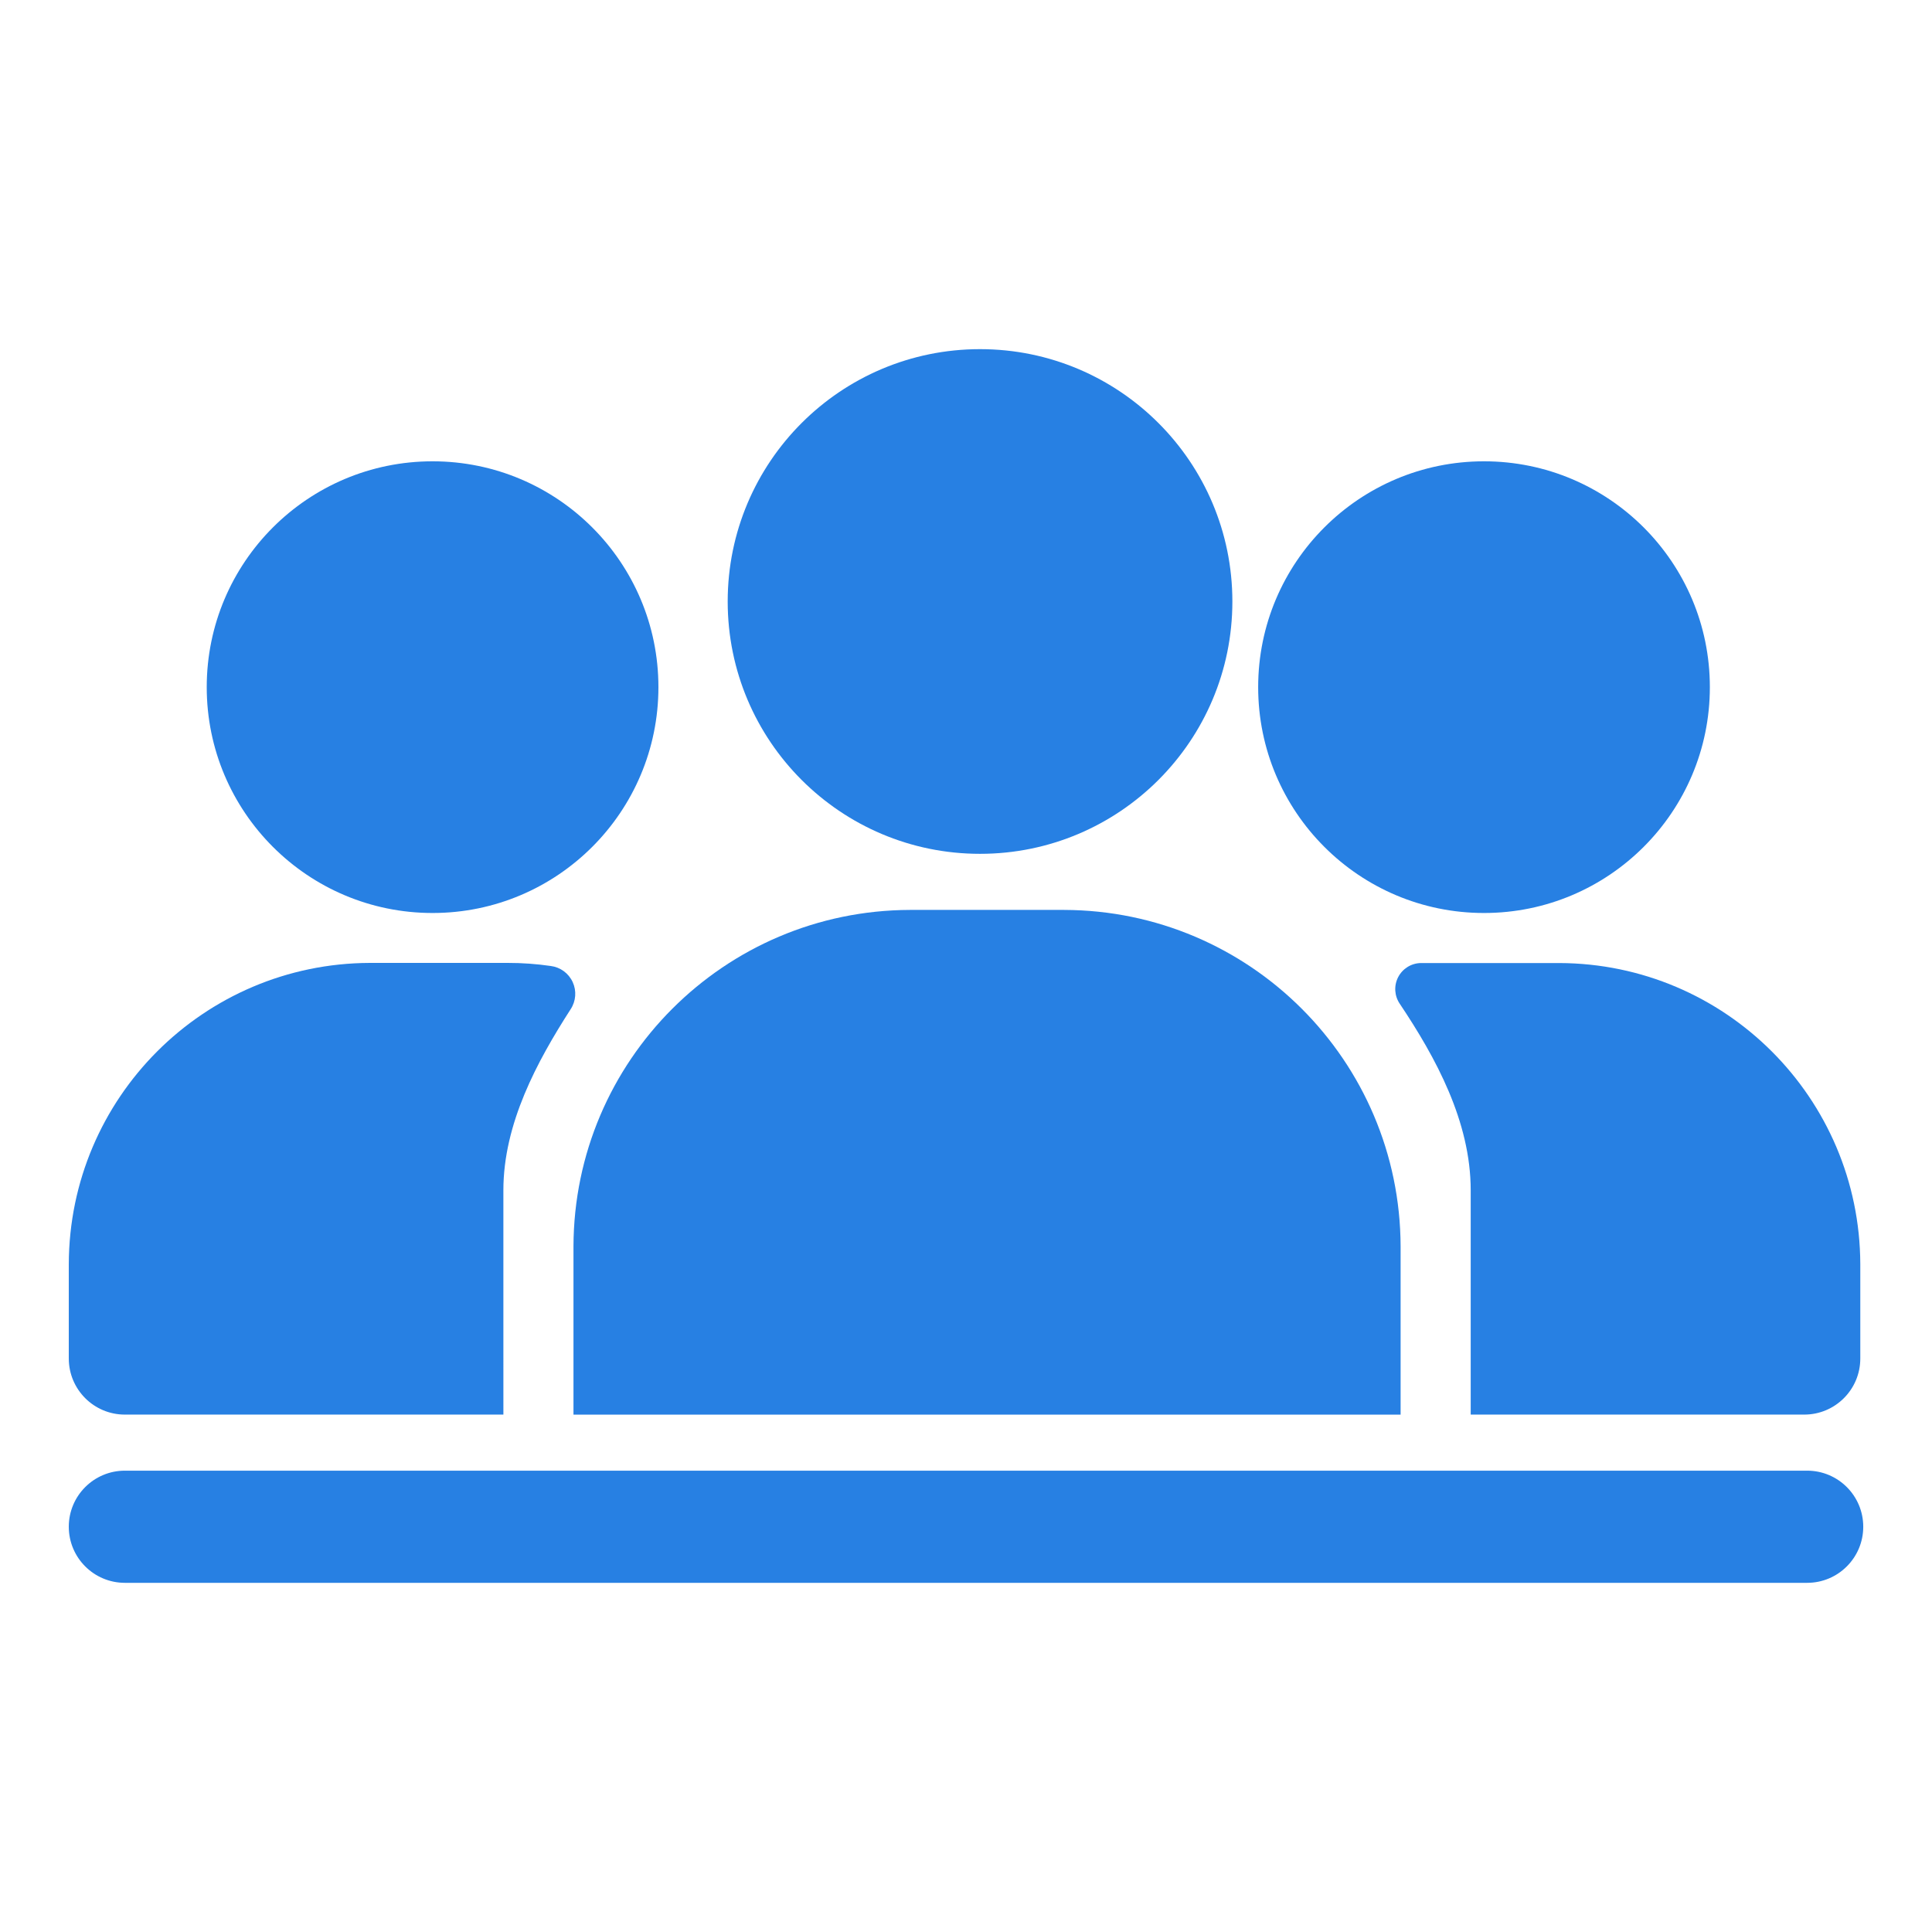
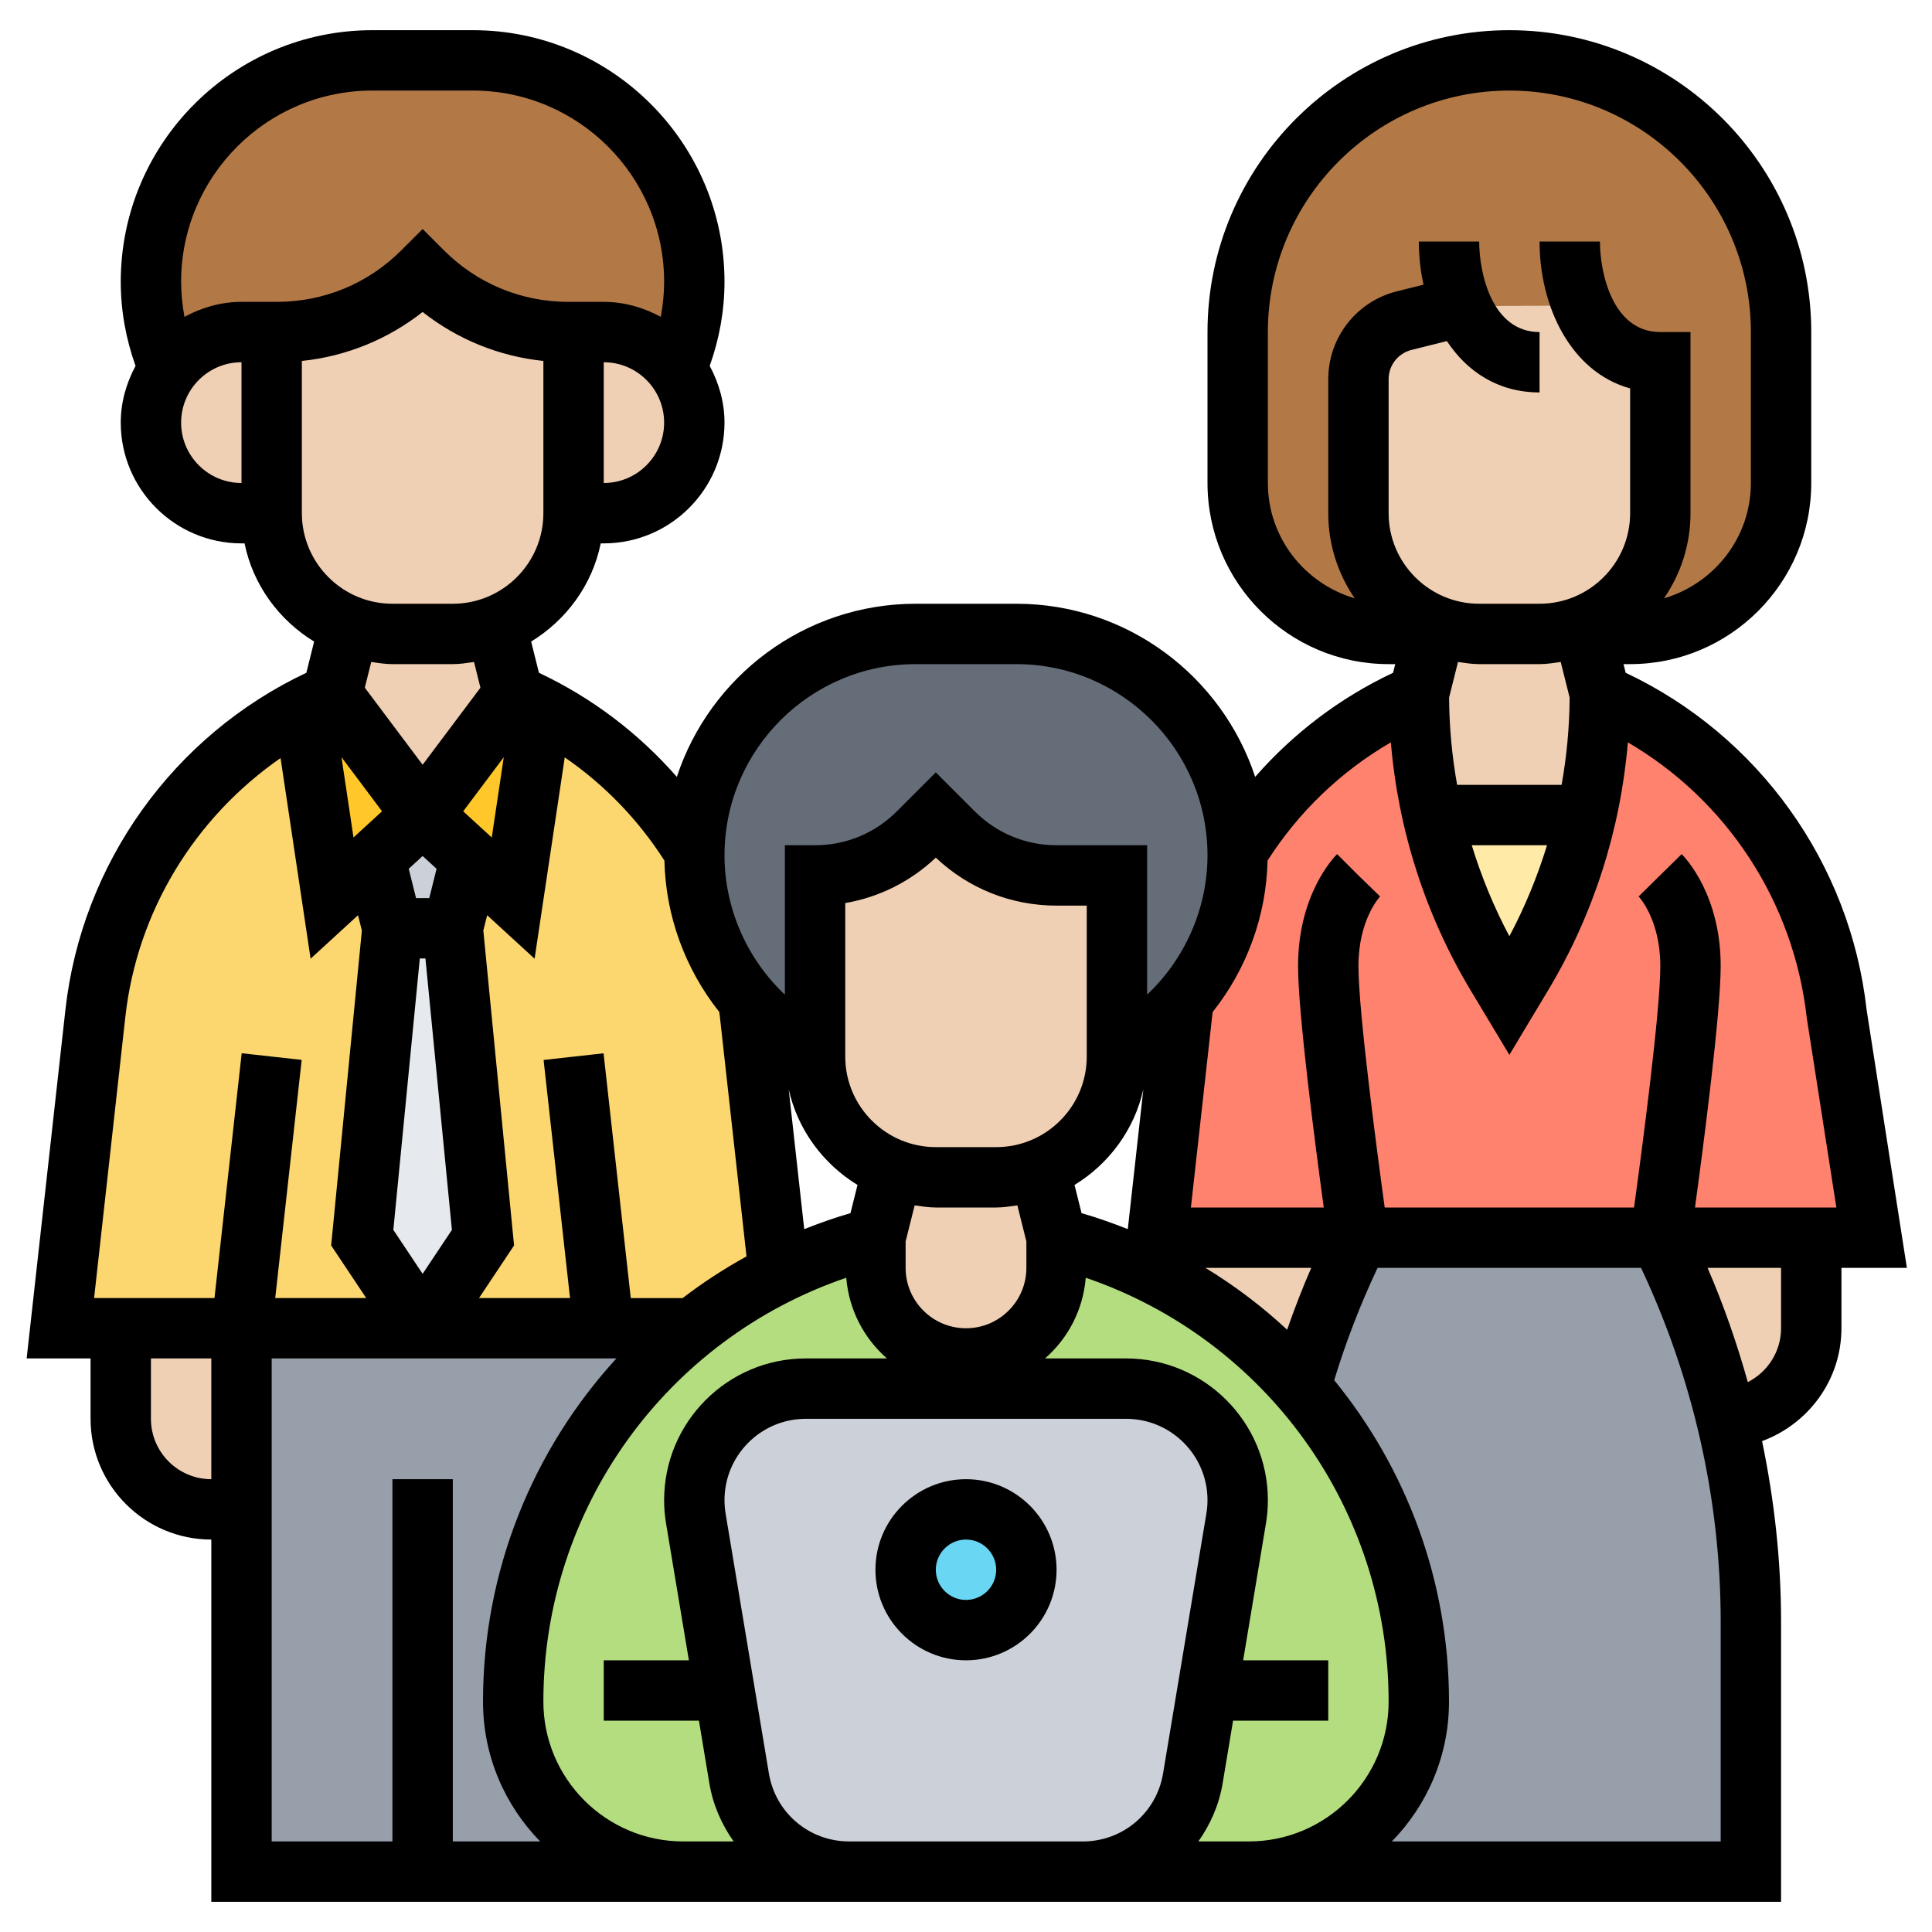
- <svg xmlns="http://www.w3.org/2000/svg" version="1.1" id="Capa_1" x="0px" y="0px" width="24" height="24" viewBox="0 0 22.958 22.958" xml:space="preserve">
-   <defs id="defs55">
- 	
- 
- 		
- 		
- 		
- 		
- 		
- 		
- 	
- 			
- 			
- 		</defs>
-   <g id="g22" transform="translate(0,-466.8082)">
- </g>
-   <g id="g24" transform="translate(0,-466.8082)">
- </g>
-   <g id="g26" transform="translate(0,-466.8082)">
- </g>
-   <g id="g28" transform="translate(0,-466.8082)">
- </g>
-   <g id="g30" transform="translate(0,-466.8082)">
- </g>
-   <g id="g32" transform="translate(0,-466.8082)">
- </g>
-   <g id="g34" transform="translate(0,-466.8082)">
- </g>
-   <g id="g36" transform="translate(0,-466.8082)">
- </g>
-   <g id="g38" transform="translate(0,-466.8082)">
- </g>
-   <g id="g40" transform="translate(0,-466.8082)">
- </g>
-   <g id="g42" transform="translate(0,-466.8082)">
- </g>
-   <g id="g44" transform="translate(0,-466.8082)">
- </g>
-   <g id="g46" transform="translate(0,-466.8082)">
- </g>
-   <g id="g48" transform="translate(0,-466.8082)">
- </g>
-   <g id="g50" transform="translate(0,-466.8082)">
- </g>
-   <g id="g868" transform="matrix(0.562923,0,0,0.562923,5.489959,27.59976)">
-     <g style="fill:#2780e3;fill-opacity:1" transform="matrix(0.3093724,0,0,0.3093724,10.09985,-37.79742)" id="g855">
-       <circle cx="2.701" cy="4.736" r="17.218" id="circle4" style="fill:#2780e3;fill-opacity:1;stroke-width:0.957" />
-       <path d="M 59.139,71.696 H -55.65 a 3.826,3.826 0 1 1 0,-7.653 H 59.139 a 3.826,3.826 0 0 1 0,7.653 z" id="path6" style="fill:#2780e3;fill-opacity:1;stroke-width:0.957" />
-       <path d="M 31.398,48.739 A 23.025,23.025 0 0 0 8.44,25.781 H -2.082 A 23.025,23.025 0 0 0 -25.04,48.739 v 11.479 h 56.438 z" id="path8" style="fill:#2780e3;fill-opacity:1;stroke-width:0.957" />
-       <circle cx="37.089" cy="10.581" r="15.41" id="circle10" style="fill:#2780e3;fill-opacity:1;stroke-width:0.957" />
-       <path d="m 42.226,29.406 h -9.451 a 1.779,1.779 0 0 0 -1.425,2.793 c 2.439,3.645 4.831,8.016 4.831,12.713 v 15.305 h 22.757 a 3.826,3.826 0 0 0 3.826,-3.826 v -6.447 A 20.605,20.605 0 0 0 42.226,29.406 Z" id="path12" style="fill:#2780e3;fill-opacity:1;stroke-width:0.957" />
-       <circle cx="-34.654" cy="10.581" r="15.41" id="circle14" style="fill:#2780e3;fill-opacity:1;stroke-width:0.957" />
-       <path d="m -29.823,44.912 c 0,-4.544 2.296,-8.791 4.592,-12.359 a 1.913,1.913 0 0 0 -1.358,-2.946 20.241,20.241 0 0 0 -2.927,-0.21 h -9.422 a 20.605,20.605 0 0 0 -20.538,20.547 v 6.447 a 3.826,3.826 0 0 0 3.826,3.826 h 25.828 z" id="path16" style="fill:#2780e3;fill-opacity:1;stroke-width:0.957" />
+ <svg xmlns="http://www.w3.org/2000/svg" id="Layer_5" enable-background="new 0 0 64 64" height="512" viewBox="0 0 64 64" width="512">
+   <g>
+     <g>
+       <g>
+         <path d="m14 62h-6v-12-6h6 6 2.94l-2.58 2.62c-2.12 2.71-3.36 6.12-3.36 9.75 0 1.55.63 2.96 1.65 3.98s2.43 1.65 3.98 1.65z" fill="#969faa" />
+       </g>
+       <g>
+         <path d="m13 30.75h2l1 10.25-2 3-2-3z" fill="#e6e9ed" />
+       </g>
+       <g>
+         <path d="m14 27 1.58 1.45-.58 2.3h-2l-.58-2.3z" fill="#ccd1d9" />
+       </g>
+       <g>
+         <path d="m13 30.75-1 10.25 2 3h-6-4-2l1.16-10.43c.26-2.34 1.14-4.52 2.49-6.35 1.15-1.55 2.65-2.85 4.41-3.77l.94 6.3 1.42-1.3z" fill="#fcd770" />
+       </g>
+       <g>
+         <path d="m23 28.2h.01c-.01.04-.01.09-.01.13 0 1.15.27 2.28.78 3.28.27.54.6 1.05 1.01 1.51l-.01.01c.03.14.04.29.06.44l.96 8.61c-1.02.5-1.98 1.12-2.86 1.82h-2.94-6l2-3-1-10.25.58-2.3 1.42 1.3.94-6.3c2.1 1.11 3.85 2.76 5.06 4.75z" fill="#fcd770" />
+       </g>
+       <g>
+         <path d="m17 23c.32.14.63.29.94.45l-.94 6.3-1.42-1.3-1.58-1.45z" fill="#ffc729" />
+       </g>
+       <g>
+         <path d="m12.42 28.45-1.42 1.3-.94-6.3c.31-.16.62-.31.94-.45l3 4z" fill="#ffc729" />
+       </g>
+       <g>
+         <path d="m8 11c-.99 0-1.87.48-2.41 1.22-.38-.9-.59-1.88-.59-2.89 0-4.05 3.28-7.33 7.33-7.33h3.34c2.03 0 3.86.82 5.18 2.15 1.33 1.32 2.15 3.15 2.15 5.18 0 1.01-.21 1.99-.59 2.89-.09-.12-.18-.23-.29-.34-.54-.54-1.29-.88-2.12-.88h-1-.17c-1.81 0-3.55-.72-4.83-2-1.28 1.28-3.02 2-4.83 2h-.17z" fill="#b27946" />
+       </g>
+       <g>
+         <path d="m45 17c0 1.7 1.06 3.16 2.57 3.73v.01l-.07.26h-1.5c-2.76 0-5-2.24-5-5v-5c0-4.97 4.03-9 9-9 2.48 0 4.74 1.01 6.36 2.64 1.63 1.62 2.64 3.88 2.64 6.36v5c0 2.76-2.24 5-5 5h-1.5l-.07-.26v-.01c1.51-.57 2.57-2.03 2.57-3.73v-5c-1.25 0-2.11-.79-2.59-1.87l-3.99.01-1.91.48c-.89.22-1.51 1.02-1.51 1.94z" fill="#b27946" />
+       </g>
+       <g>
+         <path d="m58 53.71v8.29h-16.63c3.11 0 5.63-2.52 5.63-5.63 0-3.63-1.24-7.04-3.36-9.75-.18-.23-.37-.46-.56-.68.48-1.7 1.13-3.35 1.92-4.94h10c.96 1.92 1.69 3.93 2.19 5.99.54 2.19.81 4.45.81 6.72z" fill="#969faa" />
+       </g>
+       <g>
+         <path d="m55 41h-10-6.67l.83-7.43c.02-.15.03-.3.06-.44l-.01-.01c1.15-1.32 1.79-3.02 1.79-4.79 0-.05 0-.09-.01-.14h.01c1.39-2.27 3.47-4.1 6-5.19 0 1.36.15 2.7.45 4h.01c.41 1.85 1.12 3.64 2.11 5.29l.43.71.43-.71c.99-1.65 1.7-3.44 2.11-5.29h.01c.3-1.3.45-2.64.45-4 2.16.92 4 2.4 5.35 4.22 1.35 1.83 2.23 4.01 2.49 6.35l1.16 7.43h-2z" fill="#ff826e" />
+       </g>
+       <g>
+         <path d="m47.46 27h5.08c-.41 1.85-1.12 3.64-2.11 5.29l-.43.71-.43-.71c-.99-1.65-1.7-3.44-2.11-5.29z" fill="#ffeaa7" />
+       </g>
+       <g>
+         <path d="m43.64 46.62c-.18-.23-.37-.46-.56-.68-1.35-1.55-3.01-2.83-4.88-3.76-1-.5-2.08-.9-3.2-1.18v1c0 .83-.34 1.58-.88 2.12s-1.29.88-2.12.88c-1.66 0-3-1.34-3-3v-1c-1.12.28-2.19.68-3.2 1.18-1.02.5-1.98 1.12-2.86 1.82l-2.58 2.62c-2.12 2.71-3.36 6.12-3.36 9.75 0 1.55.63 2.96 1.65 3.98s2.43 1.65 3.98 1.65h1.3 4.2 7.74 5.13.37c3.11 0 5.63-2.52 5.63-5.63 0-3.63-1.24-7.04-3.36-9.75z" fill="#b4dd7f" />
+       </g>
+       <g>
+         <path d="m40.99 28.19c.01.05.01.09.01.14 0 1.77-.64 3.47-1.79 4.79-.33.4-.71.76-1.14 1.08l-1.07.8v-6h-2c-1.28 0-2.51-.51-3.41-1.41l-.59-.59-.59.59c-.9.9-2.13 1.41-3.41 1.41v6l-1.07-.8c-.43-.32-.81-.68-1.14-1.08-.41-.46-.74-.97-1.01-1.51-.51-1-.78-2.13-.78-3.28 0-.04 0-.09.01-.13.06-3.99 3.31-7.2 7.32-7.2h3.34c2.03 0 3.86.82 5.18 2.15 1.3 1.29 2.11 3.06 2.14 5.04z" fill="#656d78" />
+       </g>
+       <g>
+         <path d="m41 49.69c0 .21-.02.41-.05.61l-.95 5.7-.49 2.91c-.29 1.78-1.83 3.09-3.64 3.09h-7.74c-1.81 0-3.35-1.31-3.64-3.09l-.49-2.91-.95-5.7c-.03-.2-.05-.4-.05-.61 0-2.04 1.65-3.69 3.69-3.69h5.31 5.31c1.02 0 1.94.41 2.61 1.08s1.08 1.59 1.08 2.61z" fill="#ccd1d9" />
+       </g>
+       <g>
+         <circle cx="32" cy="52" fill="#69d6f4" r="2" />
+       </g>
+       <g>
+         <path d="m8 44v6h-1c-1.66 0-3-1.34-3-3v-3z" fill="#f0d0b4" />
+       </g>
+       <g>
+         <path d="m22.41 12.22c.37.5.59 1.11.59 1.78 0 1.66-1.34 3-3 3h-1v-6h1c.83 0 1.58.34 2.12.88.11.11.2.22.29.34z" fill="#f0d0b4" />
+       </g>
+       <g>
+         <path d="m19 11v6c0 1.7-1.06 3.16-2.57 3.73-.44.18-.93.27-1.43.27h-2c-.51 0-.99-.09-1.43-.27-1.51-.57-2.57-2.03-2.57-3.73v-6h.17c1.81 0 3.55-.72 4.83-2 1.28 1.28 3.02 2 4.83 2z" fill="#f0d0b4" />
+       </g>
+       <g>
+         <path d="m9 11v6h-1c-.83 0-1.58-.34-2.12-.88s-.88-1.29-.88-2.12c0-.67.22-1.28.59-1.78.54-.74 1.42-1.22 2.41-1.22z" fill="#f0d0b4" />
+       </g>
+       <g>
+         <path d="m11.57 20.73c.44.18.92.27 1.43.27h2c.5 0 .99-.09 1.43-.27l.57 2.27-3 4-3-4z" fill="#f0d0b4" />
+       </g>
+       <g>
+         <path d="m35 41v1c0 .83-.34 1.58-.88 2.12s-1.29.88-2.12.88c-1.66 0-3-1.34-3-3v-1l.57-2.27c.44.18.92.27 1.43.27h2c.5 0 .99-.09 1.43-.27z" fill="#f0d0b4" />
+       </g>
+       <g>
+         <path d="m37 29v6c0 1.7-1.06 3.16-2.57 3.73-.44.18-.93.27-1.43.27h-2c-.51 0-.99-.09-1.43-.27-1.51-.57-2.57-2.03-2.57-3.73v-6c1.28 0 2.51-.51 3.41-1.41l.59-.59.59.59c.9.9 2.13 1.41 3.41 1.41z" fill="#f0d0b4" />
+       </g>
+       <g>
+         <path d="m38.33 41h6.67c-.79 1.59-1.44 3.24-1.92 4.94-1.35-1.55-3.01-2.83-4.88-3.76z" fill="#f0d0b4" />
+       </g>
+       <g>
+         <path d="m60 44c0 1.59-1.24 2.89-2.8 2.99h-.01c-.5-2.06-1.23-4.07-2.19-5.99h5z" fill="#f0d0b4" />
+       </g>
+       <g>
+         <path d="m53 23c0 1.36-.15 2.7-.45 4h-.01-5.08-.01c-.3-1.3-.45-2.64-.45-4l.5-2 .07-.26v-.01c.44.18.92.27 1.43.27h2c.51 0 .99-.09 1.43-.27v.01l.07.26z" fill="#f0d0b4" />
+       </g>
+       <g>
+         <path d="m52.41 10.13c.48 1.08 1.34 1.87 2.59 1.87v5c0 1.7-1.06 3.16-2.57 3.73-.44.18-.92.27-1.43.27h-2c-.51 0-.99-.09-1.43-.27-1.51-.57-2.57-2.03-2.57-3.73v-4.44c0-.92.62-1.72 1.51-1.94l1.91-.48z" fill="#f0d0b4" />
+       </g>
+     </g>
+     <g>
+       <path d="m32 49c-1.654 0-3 1.346-3 3s1.346 3 3 3 3-1.346 3-3-1.346-3-3-3zm0 4c-.551 0-1-.449-1-1s.449-1 1-1 1 .449 1 1-.449 1-1 1z" />
+       <path d="m63.168 42-1.333-8.541c-.54-4.859-3.58-9.096-7.982-11.172l-.072-.287h.219c3.309 0 6-2.691 6-6v-5c0-5.514-4.486-10-10-10s-10 4.486-10 10v5c0 3.309 2.691 6 6 6h.219l-.072.287c-1.759.828-3.302 2.002-4.568 3.448-1.095-3.326-4.225-5.735-7.912-5.735h-3.333c-3.687 0-6.818 2.409-7.913 5.735-1.266-1.446-2.809-2.62-4.568-3.448l-.258-1.034c1.164-.713 2.024-1.874 2.305-3.253h.1c2.206 0 4-1.794 4-4 0-.683-.188-1.316-.49-1.879.319-.896.49-1.83.49-2.788 0-4.595-3.738-8.333-8.333-8.333h-3.333c-4.596 0-8.334 3.738-8.334 8.333 0 .958.171 1.892.49 2.788-.302.563-.49 1.196-.49 1.879 0 2.206 1.794 4 4 4h.101c.281 1.38 1.141 2.541 2.305 3.253l-.258 1.034c-4.402 2.076-7.443 6.313-7.982 11.172l-1.283 11.541h2.117v2c0 2.206 1.794 4 4 4v12h15.631 1.296 4.202 7.741 5.13.369 17.631v-9.292c0-2.003-.221-4.005-.629-5.969 1.534-.566 2.629-2.028 2.629-3.739v-2zm-14.168-20h2c.24 0 .47-.038.701-.071l.295 1.18c-.006.973-.096 1.94-.266 2.891h-3.461c-.17-.951-.26-1.918-.266-2.891l.295-1.18c.232.033.462.071.702.071zm2.247 6c-.319 1.039-.733 2.049-1.247 3.013-.513-.964-.928-1.974-1.246-3.013zm-9.247-12v-5c0-4.411 3.589-8 8-8s8 3.589 8 8v5c0 1.813-1.22 3.331-2.877 3.82.552-.804.877-1.774.877-2.82v-6h-1c-1.582 0-2-1.962-2-3h-2c0 2.147 1.026 4.318 3 4.867v4.133c0 1.654-1.346 3-3 3h-2c-1.654 0-3-1.346-3-3v-4.438c0-.46.312-.859.758-.97l1.171-.293c.671 1.011 1.698 1.701 3.071 1.701v-2c-1.582 0-2-1.962-2-3h-2c0 .482.053.964.156 1.43l-.883.221c-1.338.334-2.273 1.531-2.273 2.911v4.438c0 1.046.325 2.016.877 2.82-1.657-.489-2.877-2.007-2.877-3.82zm4.074 8.591c.243 2.896 1.139 5.707 2.64 8.211l1.286 2.141 1.285-2.141c1.502-2.504 2.397-5.315 2.64-8.21 3.271 1.909 5.498 5.276 5.927 9.131l.98 6.277h-4.683c.284-2.086.851-6.433.851-8 0-2.347-1.161-3.575-1.293-3.707l-1.425 1.403c.029.031.718.785.718 2.304 0 1.503-.608 6.089-.87 8h-8.26c-.262-1.911-.87-6.496-.87-8 0-1.519.689-2.273.718-2.304l-.718-.696-.707-.707c-.132.132-1.293 1.36-1.293 3.707 0 1.567.567 5.914.851 8h-4.401l.703-6.322c.006-.052.013-.104.02-.156 1.125-1.417 1.777-3.18 1.816-5.014 1.041-1.626 2.434-2.957 4.085-3.917zm-3.436 19.458c-.825-.769-1.731-1.455-2.706-2.049h3.504c-.292.673-.558 1.357-.798 2.049zm-15.997-3.332-.514-4.631c.299 1.341 1.141 2.47 2.279 3.167l-.233.934c-.525.151-1.033.332-1.532.53zm3.359.407.299-1.194c.231.032.461.07.701.07h2c.24 0 .47-.038.701-.071l.299 1.195v.876c0 1.103-.897 2-2 2s-2-.897-2-2zm3-3.124h-2c-1.654 0-3-1.346-3-3v-5.085c1.122-.193 2.159-.709 3-1.504 1.086 1.026 2.5 1.589 4 1.589h1v5c0 1.654-1.346 3-3 3zm2.828 2.187-.233-.934c1.139-.697 1.981-1.826 2.28-3.168l-.515 4.631c-.5-.197-1.008-.378-1.532-.529zm-5.495-18.187h3.333c3.493 0 6.334 2.841 6.334 6.333 0 1.748-.738 3.426-2 4.615v-4.948h-3c-1.022 0-1.984-.398-2.707-1.121l-1.293-1.293-1.293 1.293c-.723.723-1.685 1.121-2.707 1.121h-1v4.949c-1.262-1.189-2-2.867-2-4.615 0-3.493 2.841-6.334 6.333-6.334zm-8.323 6.509c.039 1.833.691 3.597 1.817 5.014.007.053.014.104.02.158l.882 7.939c-.745.409-1.451.872-2.118 1.382h-1.716l-.901-8.11-1.987.221.876 7.887h-3.015l1.161-1.742-1.018-10.432.127-.508 1.571 1.44.999-6.669c1.312.903 2.431 2.058 3.302 3.42zm-9.354-1.634-.946.867-.398-2.66zm1.344 1.482.462.423-.242.97h-.438l-.242-.97zm2.688-3.274-.398 2.66-.946-.867zm-2.781 6.667h.186l.877 8.992-.97 1.455-.97-1.455zm6.093-15.75v-4c1.103 0 2 .897 2 2s-.897 2-2 2zm-14-2c0-1.103.897-2 2-2v4c-1.103 0-2-.897-2-2zm3.171-4h-.171-1c-.687 0-1.323.19-1.889.496-.071-.382-.111-.769-.111-1.163 0-3.492 2.841-6.333 6.333-6.333h3.333c3.493 0 6.334 2.841 6.334 6.333 0 .393-.04.781-.111 1.162-.566-.305-1.202-.495-1.889-.495h-1-.171c-1.557 0-3.021-.606-4.122-1.707l-.707-.707-.707.707c-1.101 1.101-2.564 1.707-4.122 1.707zm.829 1.957c1.466-.153 2.843-.712 4-1.622 1.157.91 2.534 1.469 4 1.622v5.043c0 1.654-1.346 3-3 3h-2c-1.654 0-3-1.346-3-3zm3 10.043h2c.24 0 .47-.038.702-.071l.213.852-1.915 2.552-1.915-2.553.213-.852c.232.034.462.072.702.072zm-8.847 11.68c.389-3.5 2.307-6.602 5.141-8.568l.995 6.646 1.571-1.44.127.508-1.017 10.432 1.162 1.742h-3.015l.877-7.89-1.988-.22-.901 8.11h-3.988zm.847 13.32v-2h2v4c-1.103 0-2-.897-2-2zm4-2h11.419c-2.767 3.024-4.419 7.033-4.419 11.369 0 1.801.724 3.435 1.894 4.631h-2.894v-12h-2v12h-4zm13.631 16c-2.554 0-4.631-2.077-4.631-4.631 0-6.399 4.067-12.005 10.033-14.042.088 1.066.588 2.007 1.349 2.673h-2.688c-2.588 0-4.694 2.106-4.694 4.694 0 .259.021.518.064.772l.756 4.534h-2.82v2h3.153l.346 2.078c.12.717.409 1.361.803 1.922h-.375zm5.498 0c-1.323 0-2.44-.947-2.658-2.251l-1.435-8.612c-.024-.147-.036-.295-.036-.443 0-1.486 1.208-2.694 2.694-2.694h10.611c1.487 0 2.695 1.208 2.695 2.694 0 .148-.012.296-.037.443l-1.435 8.611c-.217 1.305-1.335 2.252-2.657 2.252zm12.871 0h-1.302c.394-.561.684-1.205.803-1.922l.346-2.078h3.153v-2h-2.819l.755-4.533c.043-.255.064-.513.064-.773 0-2.588-2.106-4.694-4.694-4.694h-2.688c.762-.665 1.261-1.607 1.349-2.673 5.966 2.037 10.033 7.643 10.033 14.042 0 2.554-2.077 4.631-4.631 4.631zm16 0h-10.894c1.17-1.196 1.894-2.83 1.894-4.631 0-4.001-1.412-7.721-3.803-10.649.388-1.272.869-2.518 1.437-3.72h8.728c1.721 3.646 2.638 7.678 2.638 11.708zm2-17c0 .775-.448 1.453-1.102 1.784-.36-1.289-.801-2.556-1.332-3.784h2.434z" />
    </g>
  </g>
</svg>
